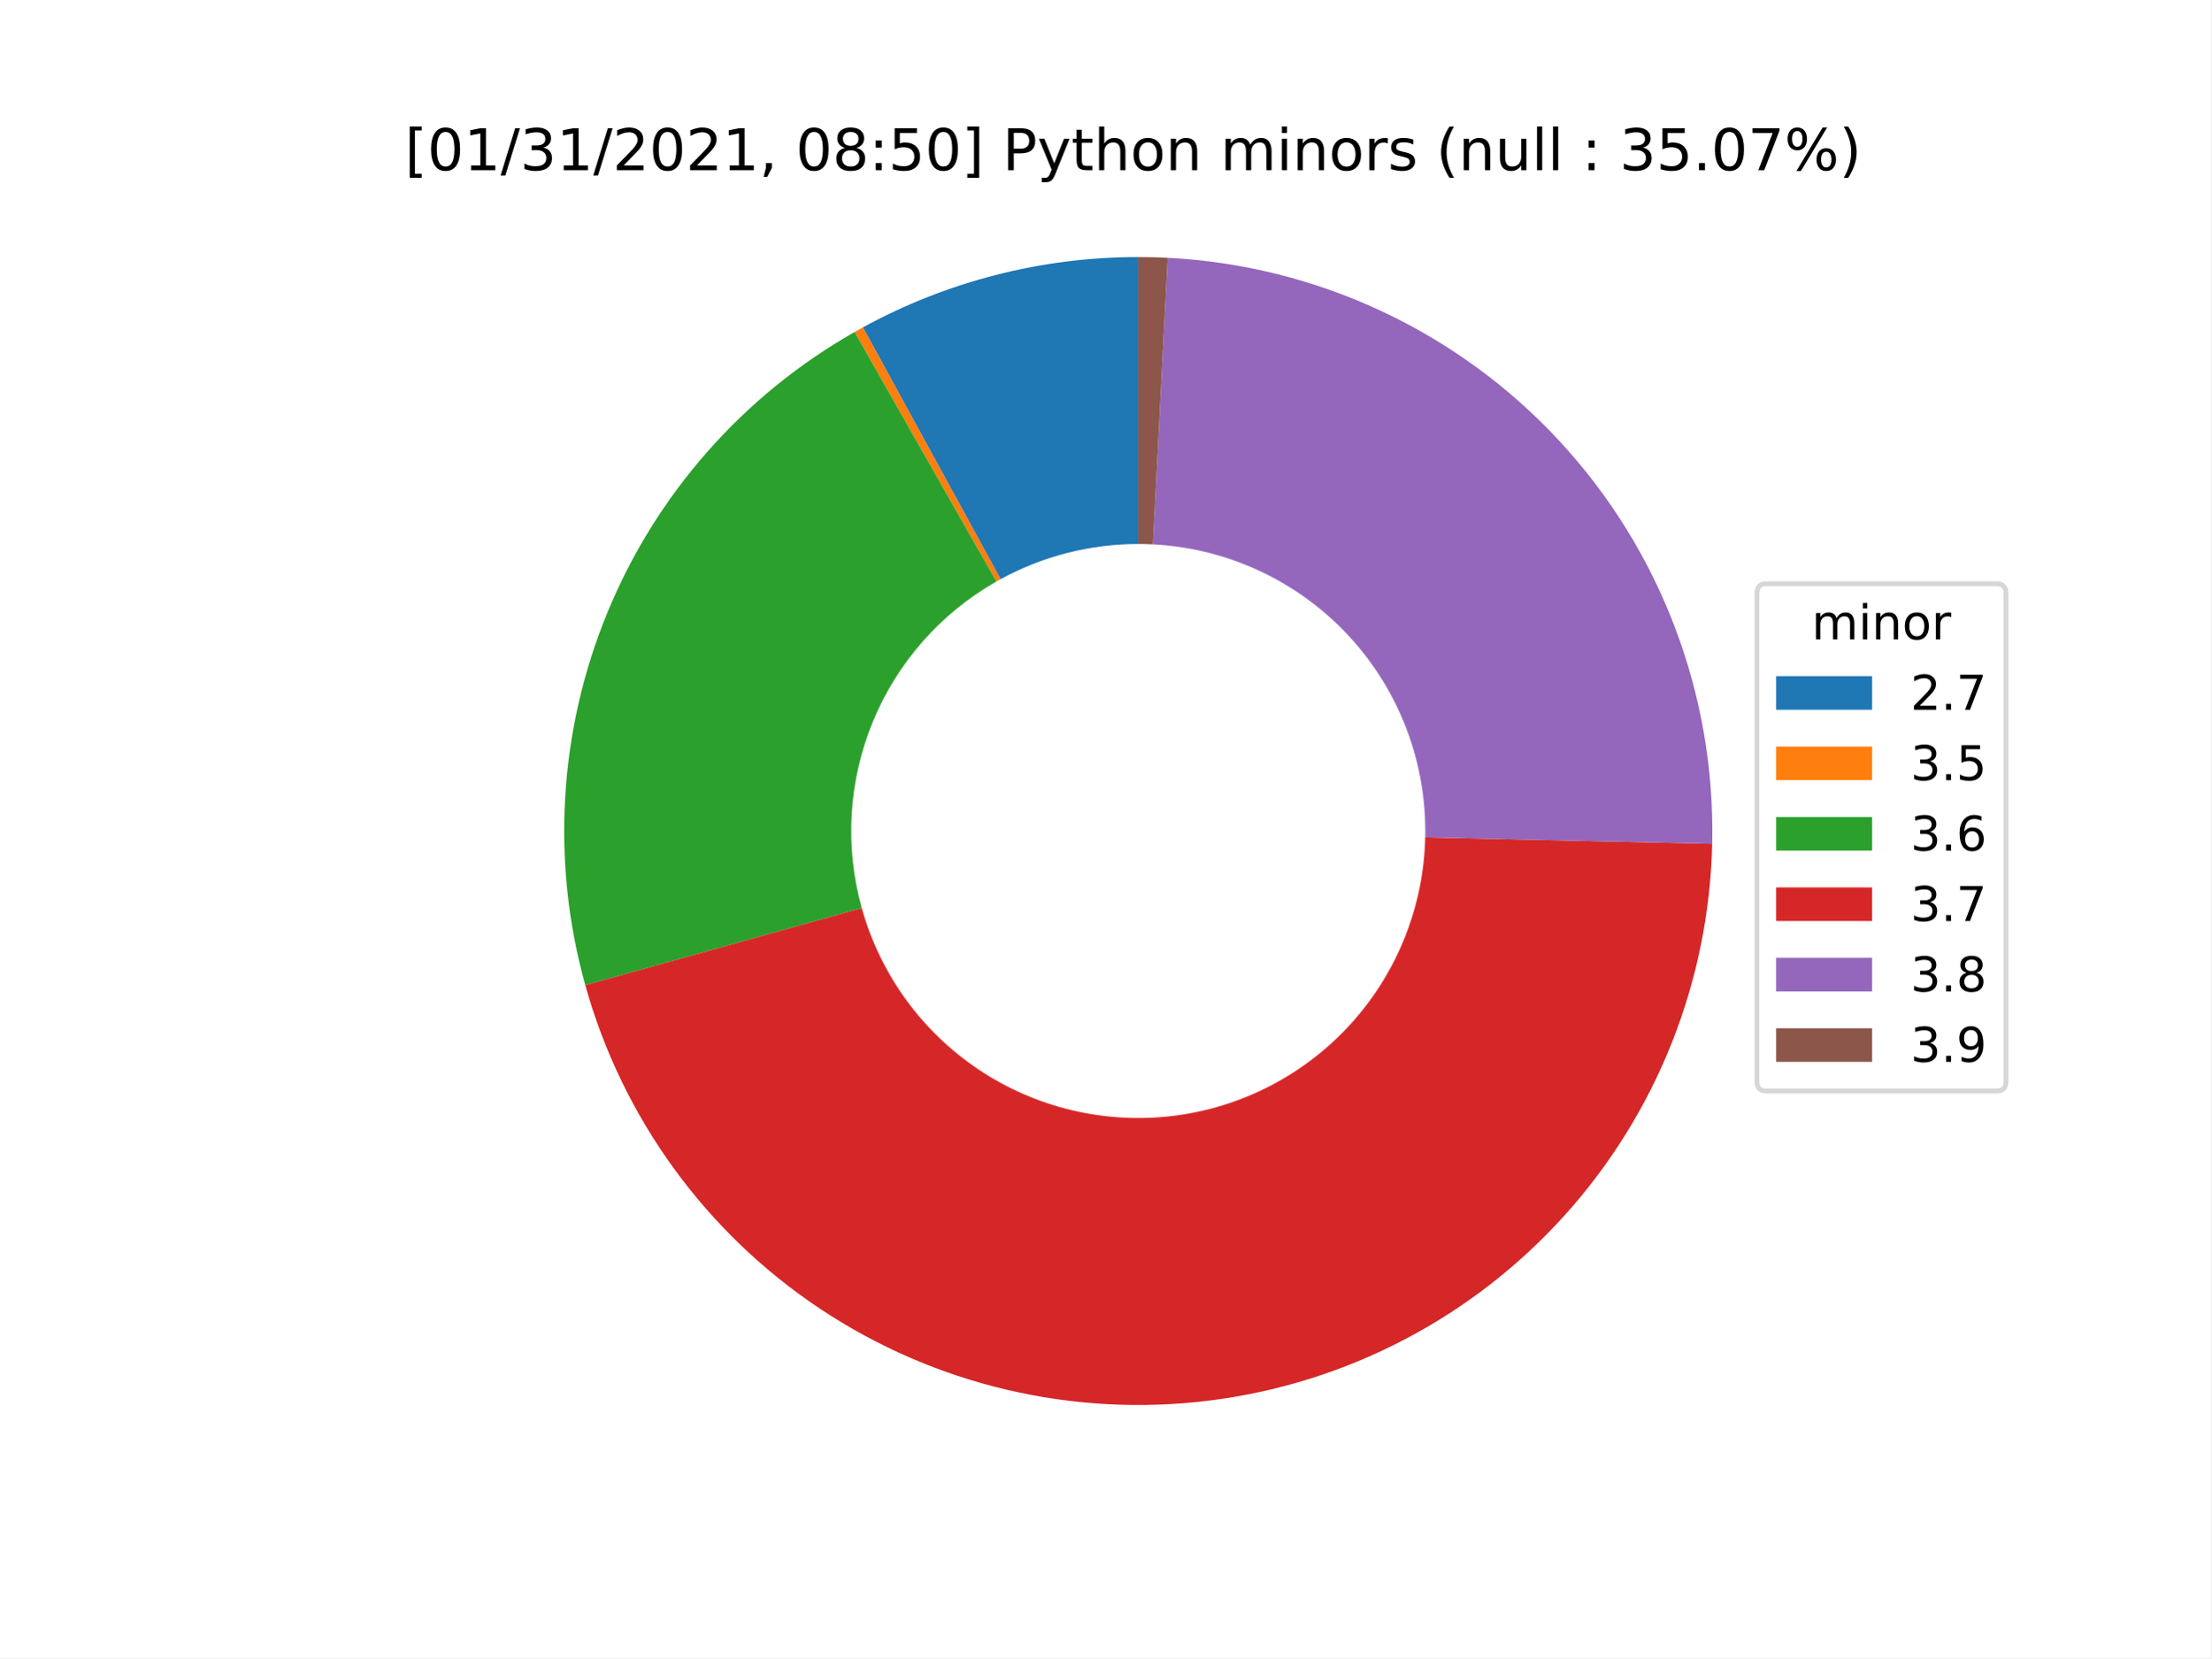
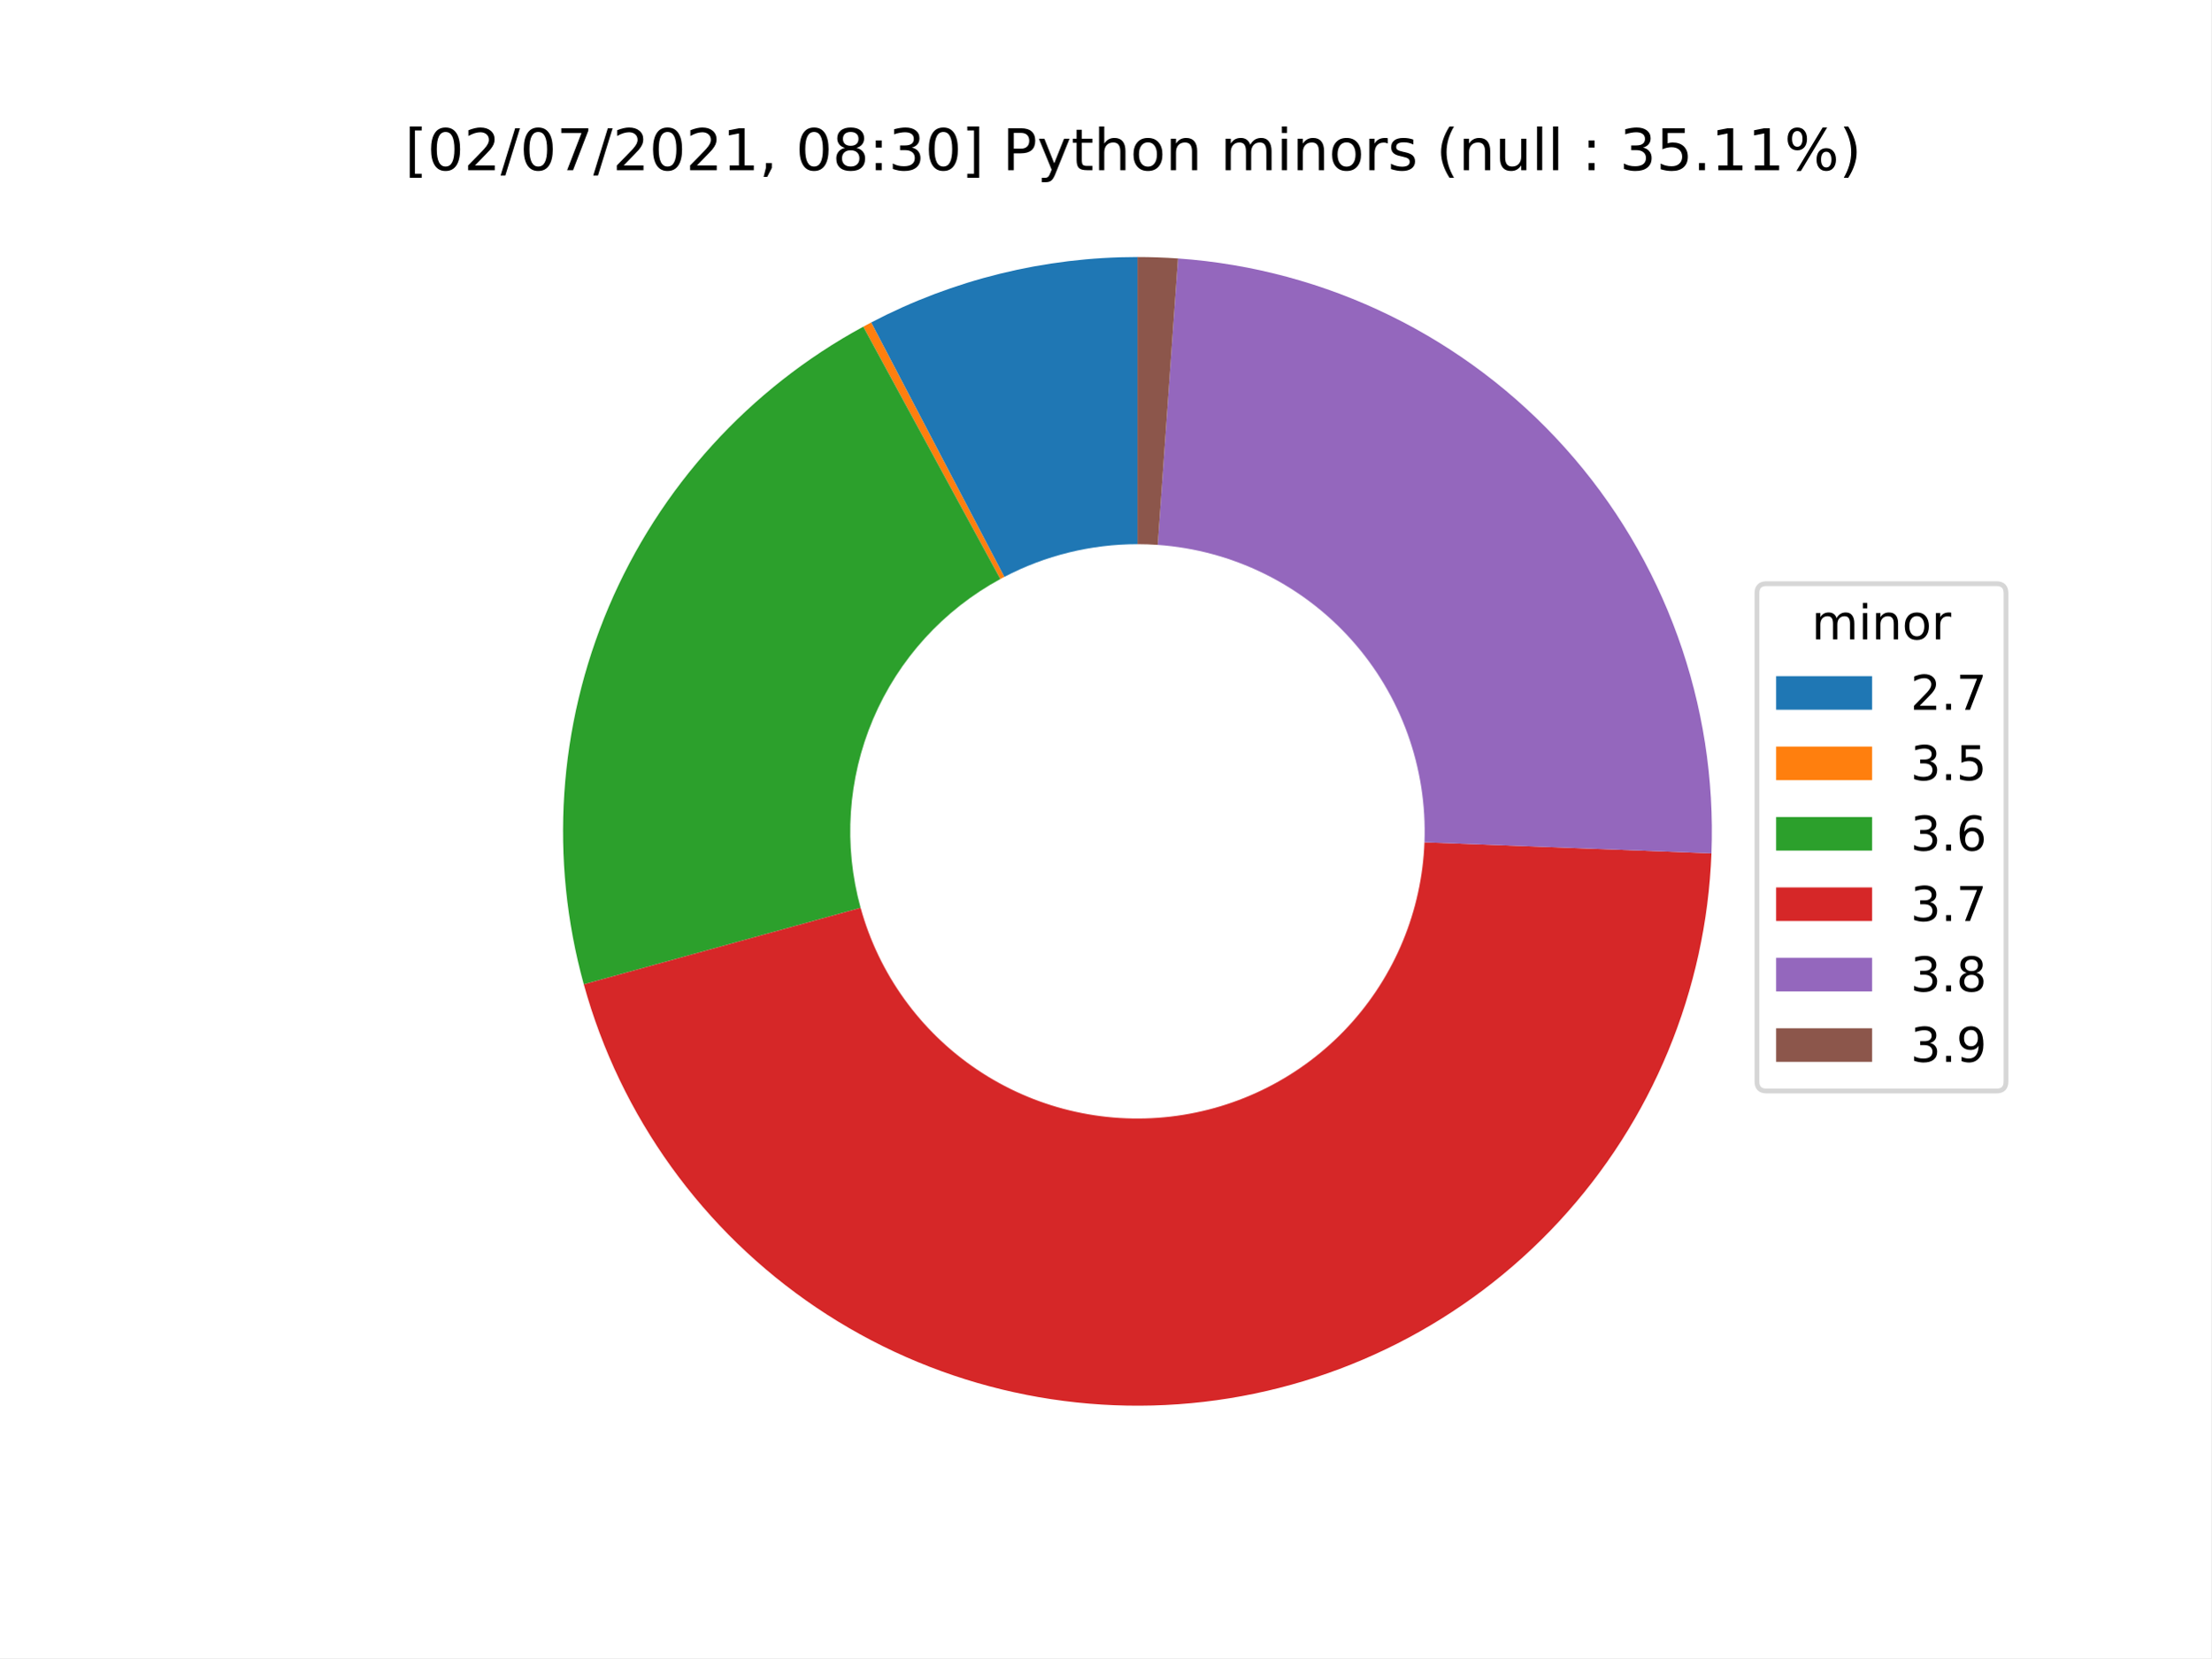
<svg xmlns="http://www.w3.org/2000/svg" xmlns:xlink="http://www.w3.org/1999/xlink" height="345.6pt" version="1.1" viewBox="0 0 460.8 345.6" width="460.8pt">
  <defs>
    <style type="text/css">
*{stroke-linecap:butt;stroke-linejoin:round;}
  </style>
  </defs>
  <g id="figure_1">
    <g id="patch_1">
      <path d="M 0 345.6  L 460.8 345.6  L 460.8 0  L 0 0  z " style="fill:#ffffff;" />
    </g>
    <g id="axes_1">
      <g id="patch_2">
-         <path d="M 237.213 53.568  C 227.223 53.568 217.272 54.819 207.592 57.293  C 197.913 59.766 188.581 63.442 179.816 68.235  L 208.515 120.721  C 212.897 118.325 217.563 116.487 222.403 115.25  C 227.242 114.013 232.218 113.388 237.213 113.388  L 237.213 53.568  z " style="fill:#1f77b4;" />
+         <path d="M 237.049 53.568  C 227.418 53.568 217.822 54.73 208.469 57.03  C 199.117 59.329 190.076 62.748 181.542 67.214  L 209.296 120.247  C 213.562 118.014 218.083 116.304 222.759 115.155  C 227.435 114.005 232.233 113.424 237.049 113.424  L 237.049 53.568  z " style="fill:#1f77b4;" />
      </g>
      <g id="patch_3">
-         <path d="M 179.816 68.235  C 179.528 68.393 179.241 68.551 178.954 68.711  C 178.668 68.871 178.382 69.032 178.097 69.194  L 207.655 121.201  C 207.797 121.12 207.94 121.039 208.084 120.959  C 208.227 120.879 208.371 120.8 208.515 120.721  L 179.816 68.235  z " style="fill:#ff7f0e;" />
+         <path d="M 181.542 67.214  C 181.268 67.357 180.995 67.502 180.722 67.647  C 180.45 67.793 180.178 67.939 179.906 68.087  L 208.477 120.683  C 208.613 120.609 208.749 120.536 208.886 120.463  C 209.022 120.391 209.159 120.318 209.296 120.247  L 181.542 67.214  z " style="fill:#ff7f0e;" />
      </g>
      <g id="patch_4">
-         <path d="M 178.097 69.194  C 154.902 82.376 136.771 102.946 126.603 127.611  C 116.435 152.276 114.804 179.647 121.971 205.345  L 179.592 189.277  C 176.009 176.427 176.824 162.742 181.908 150.409  C 186.992 138.077 196.058 127.792 207.655 121.201  L 178.097 69.194  z " style="fill:#2ca02c;" />
+         <path d="M 179.906 68.087  C 156.145 80.994 137.444 101.579 126.87 126.466  C 116.296 151.353 114.459 179.104 121.662 205.167  L 179.355 189.223  C 175.754 176.192 176.672 162.316 181.959 149.873  C 187.246 137.429 196.597 127.137 208.477 120.683  L 179.906 68.087  z " style="fill:#2ca02c;" />
      </g>
      <g id="patch_5">
-         <path d="M 121.971 205.345  C 129.676 232.976 147.067 256.934 170.95 272.821  C 194.833 288.708 223.65 295.488 252.111 291.916  C 280.573 288.344 306.821 274.653 326.037 253.357  C 345.254 232.061 356.185 204.548 356.823 175.871  L 297.018 174.539  C 296.699 188.878 291.233 202.634 281.625 213.282  C 272.017 223.93 258.893 230.776 244.662 232.562  C 230.432 234.348 216.023 230.958 204.081 223.014  C 192.14 215.071 183.445 203.092 179.592 189.277  L 121.971 205.345  z " style="fill:#d62728;" />
+         <path d="M 121.662 205.167  C 129.27 232.697 146.484 256.615 170.174 272.57  C 193.863 288.525 222.497 295.488 250.868 292.191  C 279.238 288.894 305.513 275.551 324.911 254.588  C 344.31 233.625 355.581 206.397 356.673 177.856  L 296.861 175.568  C 296.315 189.838 290.68 203.452 280.98 213.934  C 271.281 224.415 258.143 231.087 243.958 232.735  C 229.773 234.384 215.456 230.903 203.611 222.925  C 191.767 214.947 183.159 202.988 179.355 189.223  L 121.662 205.167  z " style="fill:#d62728;" />
      </g>
      <g id="patch_6">
-         <path d="M 356.823 175.871  C 357.516 144.76 346.044 114.575 324.865 91.777  C 303.685 68.98 274.424 55.321 243.347 53.725  L 240.28 113.466  C 255.819 114.264 270.449 121.094 281.039 132.493  C 291.629 143.891 297.364 158.984 297.018 174.539  L 356.823 175.871  z " style="fill:#9467bd;" />
+         <path d="M 356.673 177.856  C 357.861 146.813 346.919 116.494 326.18 93.364  C 305.441 70.233 276.491 56.061 245.502 53.867  L 241.275 113.573  C 256.77 114.67 271.245 121.756 281.614 133.322  C 291.984 144.887 297.455 160.046 296.861 175.568  L 356.673 177.856  z " style="fill:#9467bd;" />
      </g>
      <g id="patch_7">
-         <path d="M 243.347 53.725  C 242.326 53.673 241.304 53.634 240.281 53.607  C 239.259 53.581 238.236 53.568 237.213 53.568  L 237.213 113.388  C 237.725 113.388 238.236 113.394 238.747 113.407  C 239.258 113.421 239.769 113.44 240.28 113.466  L 243.347 53.725  z " style="fill:#8c564b;" />
+         <path d="M 245.502 53.867  C 244.096 53.767 242.687 53.693 241.278 53.643  C 239.869 53.593 238.459 53.568 237.049 53.568  L 237.049 113.424  C 237.754 113.424 238.459 113.436 239.163 113.461  C 239.868 113.486 240.572 113.523 241.275 113.573  L 245.502 53.867  z " style="fill:#8c564b;" />
      </g>
      <g id="matplotlib.axis_1" />
      <g id="matplotlib.axis_2" />
      <g id="text_1">
        <defs>
          <path d="M 8.594 75.984  L 29.297 75.984  L 29.297 69  L 17.578 69  L 17.578 -6.203  L 29.297 -6.203  L 29.297 -13.188  L 8.594 -13.188  z " id="DejaVuSans-91" />
          <path d="M 31.781 66.406  Q 24.172 66.406 20.328 58.906  Q 16.5 51.422 16.5 36.375  Q 16.5 21.391 20.328 13.891  Q 24.172 6.391 31.781 6.391  Q 39.453 6.391 43.281 13.891  Q 47.125 21.391 47.125 36.375  Q 47.125 51.422 43.281 58.906  Q 39.453 66.406 31.781 66.406  z M 31.781 74.219  Q 44.047 74.219 50.516 64.516  Q 56.984 54.828 56.984 36.375  Q 56.984 17.969 50.516 8.266  Q 44.047 -1.422 31.781 -1.422  Q 19.531 -1.422 13.062 8.266  Q 6.594 17.969 6.594 36.375  Q 6.594 54.828 13.062 64.516  Q 19.531 74.219 31.781 74.219  z " id="DejaVuSans-48" />
+           <path d="M 19.188 8.297  L 53.609 8.297  L 53.609 0  L 7.328 0  L 7.328 8.297  Q 12.938 14.109 22.625 23.891  Q 32.328 33.688 34.812 36.531  Q 39.547 41.844 41.422 45.531  Q 43.312 49.219 43.312 52.781  Q 43.312 58.594 39.234 62.25  Q 35.156 65.922 28.609 65.922  Q 23.969 65.922 18.812 64.312  Q 13.672 62.703 7.812 59.422  L 7.812 69.391  Q 13.766 71.781 18.938 73  Q 24.125 74.219 28.422 74.219  Q 39.75 74.219 46.484 68.547  Q 53.219 62.891 53.219 53.422  Q 53.219 48.922 51.531 44.891  Q 49.859 40.875 45.406 35.406  Q 44.188 33.984 37.641 27.219  Q 31.109 20.453 19.188 8.297  z " id="DejaVuSans-50" />
+           <path d="M 25.391 72.906  L 33.688 72.906  L 8.297 -9.281  L 0 -9.281  z " id="DejaVuSans-47" />
+           <path d="M 8.203 72.906  L 55.078 72.906  L 55.078 68.703  L 28.609 0  L 18.312 0  L 43.219 64.594  L 8.203 64.594  z " id="DejaVuSans-55" />
          <path d="M 12.406 8.297  L 28.516 8.297  L 28.516 63.922  L 10.984 60.406  L 10.984 69.391  L 28.422 72.906  L 38.281 72.906  L 38.281 8.297  L 54.391 8.297  L 54.391 0  L 12.406 0  z " id="DejaVuSans-49" />
-           <path d="M 25.391 72.906  L 33.688 72.906  L 8.297 -9.281  L 0 -9.281  z " id="DejaVuSans-47" />
-           <path d="M 40.578 39.312  Q 47.656 37.797 51.625 33  Q 55.609 28.219 55.609 21.188  Q 55.609 10.406 48.188 4.484  Q 40.766 -1.422 27.094 -1.422  Q 22.516 -1.422 17.656 -0.516  Q 12.797 0.391 7.625 2.203  L 7.625 11.719  Q 11.719 9.328 16.594 8.109  Q 21.484 6.891 26.812 6.891  Q 36.078 6.891 40.938 10.547  Q 45.797 14.203 45.797 21.188  Q 45.797 27.641 41.281 31.266  Q 36.766 34.906 28.719 34.906  L 20.219 34.906  L 20.219 43.016  L 29.109 43.016  Q 36.375 43.016 40.234 45.922  Q 44.094 48.828 44.094 54.297  Q 44.094 59.906 40.109 62.906  Q 36.141 65.922 28.719 65.922  Q 24.656 65.922 20.016 65.031  Q 15.375 64.156 9.812 62.312  L 9.812 71.094  Q 15.438 72.656 20.344 73.438  Q 25.25 74.219 29.594 74.219  Q 40.828 74.219 47.359 69.109  Q 53.906 64.016 53.906 55.328  Q 53.906 49.266 50.438 45.094  Q 46.969 40.922 40.578 39.312  z " id="DejaVuSans-51" />
-           <path d="M 19.188 8.297  L 53.609 8.297  L 53.609 0  L 7.328 0  L 7.328 8.297  Q 12.938 14.109 22.625 23.891  Q 32.328 33.688 34.812 36.531  Q 39.547 41.844 41.422 45.531  Q 43.312 49.219 43.312 52.781  Q 43.312 58.594 39.234 62.25  Q 35.156 65.922 28.609 65.922  Q 23.969 65.922 18.812 64.312  Q 13.672 62.703 7.812 59.422  L 7.812 69.391  Q 13.766 71.781 18.938 73  Q 24.125 74.219 28.422 74.219  Q 39.75 74.219 46.484 68.547  Q 53.219 62.891 53.219 53.422  Q 53.219 48.922 51.531 44.891  Q 49.859 40.875 45.406 35.406  Q 44.188 33.984 37.641 27.219  Q 31.109 20.453 19.188 8.297  z " id="DejaVuSans-50" />
          <path d="M 11.719 12.406  L 22.016 12.406  L 22.016 4  L 14.016 -11.625  L 7.719 -11.625  L 11.719 4  z " id="DejaVuSans-44" />
          <path id="DejaVuSans-32" />
          <path d="M 31.781 34.625  Q 24.75 34.625 20.719 30.859  Q 16.703 27.094 16.703 20.516  Q 16.703 13.922 20.719 10.156  Q 24.75 6.391 31.781 6.391  Q 38.812 6.391 42.859 10.172  Q 46.922 13.969 46.922 20.516  Q 46.922 27.094 42.891 30.859  Q 38.875 34.625 31.781 34.625  z M 21.922 38.812  Q 15.578 40.375 12.031 44.719  Q 8.5 49.078 8.5 55.328  Q 8.5 64.062 14.719 69.141  Q 20.953 74.219 31.781 74.219  Q 42.672 74.219 48.875 69.141  Q 55.078 64.062 55.078 55.328  Q 55.078 49.078 51.531 44.719  Q 48 40.375 41.703 38.812  Q 48.828 37.156 52.797 32.312  Q 56.781 27.484 56.781 20.516  Q 56.781 9.906 50.312 4.234  Q 43.844 -1.422 31.781 -1.422  Q 19.734 -1.422 13.25 4.234  Q 6.781 9.906 6.781 20.516  Q 6.781 27.484 10.781 32.312  Q 14.797 37.156 21.922 38.812  z M 18.312 54.391  Q 18.312 48.734 21.844 45.562  Q 25.391 42.391 31.781 42.391  Q 38.141 42.391 41.719 45.562  Q 45.312 48.734 45.312 54.391  Q 45.312 60.062 41.719 63.234  Q 38.141 66.406 31.781 66.406  Q 25.391 66.406 21.844 63.234  Q 18.312 60.062 18.312 54.391  z " id="DejaVuSans-56" />
          <path d="M 11.719 12.406  L 22.016 12.406  L 22.016 0  L 11.719 0  z M 11.719 51.703  L 22.016 51.703  L 22.016 39.312  L 11.719 39.312  z " id="DejaVuSans-58" />
-           <path d="M 10.797 72.906  L 49.516 72.906  L 49.516 64.594  L 19.828 64.594  L 19.828 46.734  Q 21.969 47.469 24.109 47.828  Q 26.266 48.188 28.422 48.188  Q 40.625 48.188 47.75 41.5  Q 54.891 34.812 54.891 23.391  Q 54.891 11.625 47.562 5.094  Q 40.234 -1.422 26.906 -1.422  Q 22.312 -1.422 17.547 -0.641  Q 12.797 0.141 7.719 1.703  L 7.719 11.625  Q 12.109 9.234 16.797 8.062  Q 21.484 6.891 26.703 6.891  Q 35.156 6.891 40.078 11.328  Q 45.016 15.766 45.016 23.391  Q 45.016 31 40.078 35.438  Q 35.156 39.891 26.703 39.891  Q 22.75 39.891 18.812 39.016  Q 14.891 38.141 10.797 36.281  z " id="DejaVuSans-53" />
+           <path d="M 40.578 39.312  Q 47.656 37.797 51.625 33  Q 55.609 28.219 55.609 21.188  Q 55.609 10.406 48.188 4.484  Q 40.766 -1.422 27.094 -1.422  Q 22.516 -1.422 17.656 -0.516  Q 12.797 0.391 7.625 2.203  L 7.625 11.719  Q 11.719 9.328 16.594 8.109  Q 21.484 6.891 26.812 6.891  Q 36.078 6.891 40.938 10.547  Q 45.797 14.203 45.797 21.188  Q 45.797 27.641 41.281 31.266  Q 36.766 34.906 28.719 34.906  L 20.219 34.906  L 20.219 43.016  L 29.109 43.016  Q 36.375 43.016 40.234 45.922  Q 44.094 48.828 44.094 54.297  Q 44.094 59.906 40.109 62.906  Q 36.141 65.922 28.719 65.922  Q 24.656 65.922 20.016 65.031  Q 15.375 64.156 9.812 62.312  L 9.812 71.094  Q 15.438 72.656 20.344 73.438  Q 25.25 74.219 29.594 74.219  Q 40.828 74.219 47.359 69.109  Q 53.906 64.016 53.906 55.328  Q 53.906 49.266 50.438 45.094  Q 46.969 40.922 40.578 39.312  z " id="DejaVuSans-51" />
          <path d="M 30.422 75.984  L 30.422 -13.188  L 9.719 -13.188  L 9.719 -6.203  L 21.391 -6.203  L 21.391 69  L 9.719 69  L 9.719 75.984  z " id="DejaVuSans-93" />
          <path d="M 19.672 64.797  L 19.672 37.406  L 32.078 37.406  Q 38.969 37.406 42.719 40.969  Q 46.484 44.531 46.484 51.125  Q 46.484 57.672 42.719 61.234  Q 38.969 64.797 32.078 64.797  z M 9.812 72.906  L 32.078 72.906  Q 44.344 72.906 50.609 67.359  Q 56.891 61.812 56.891 51.125  Q 56.891 40.328 50.609 34.812  Q 44.344 29.297 32.078 29.297  L 19.672 29.297  L 19.672 0  L 9.812 0  z " id="DejaVuSans-80" />
          <path d="M 32.172 -5.078  Q 28.375 -14.844 24.75 -17.812  Q 21.141 -20.797 15.094 -20.797  L 7.906 -20.797  L 7.906 -13.281  L 13.188 -13.281  Q 16.891 -13.281 18.938 -11.516  Q 21 -9.766 23.484 -3.219  L 25.094 0.875  L 2.984 54.688  L 12.5 54.688  L 29.594 11.922  L 46.688 54.688  L 56.203 54.688  z " id="DejaVuSans-121" />
          <path d="M 18.312 70.219  L 18.312 54.688  L 36.812 54.688  L 36.812 47.703  L 18.312 47.703  L 18.312 18.016  Q 18.312 11.328 20.141 9.422  Q 21.969 7.516 27.594 7.516  L 36.812 7.516  L 36.812 0  L 27.594 0  Q 17.188 0 13.234 3.875  Q 9.281 7.766 9.281 18.016  L 9.281 47.703  L 2.688 47.703  L 2.688 54.688  L 9.281 54.688  L 9.281 70.219  z " id="DejaVuSans-116" />
          <path d="M 54.891 33.016  L 54.891 0  L 45.906 0  L 45.906 32.719  Q 45.906 40.484 42.875 44.328  Q 39.844 48.188 33.797 48.188  Q 26.516 48.188 22.312 43.547  Q 18.109 38.922 18.109 30.906  L 18.109 0  L 9.078 0  L 9.078 75.984  L 18.109 75.984  L 18.109 46.188  Q 21.344 51.125 25.703 53.562  Q 30.078 56 35.797 56  Q 45.219 56 50.047 50.172  Q 54.891 44.344 54.891 33.016  z " id="DejaVuSans-104" />
          <path d="M 30.609 48.391  Q 23.391 48.391 19.188 42.75  Q 14.984 37.109 14.984 27.297  Q 14.984 17.484 19.156 11.844  Q 23.344 6.203 30.609 6.203  Q 37.797 6.203 41.984 11.859  Q 46.188 17.531 46.188 27.297  Q 46.188 37.016 41.984 42.703  Q 37.797 48.391 30.609 48.391  z M 30.609 56  Q 42.328 56 49.016 48.375  Q 55.719 40.766 55.719 27.297  Q 55.719 13.875 49.016 6.219  Q 42.328 -1.422 30.609 -1.422  Q 18.844 -1.422 12.172 6.219  Q 5.516 13.875 5.516 27.297  Q 5.516 40.766 12.172 48.375  Q 18.844 56 30.609 56  z " id="DejaVuSans-111" />
          <path d="M 54.891 33.016  L 54.891 0  L 45.906 0  L 45.906 32.719  Q 45.906 40.484 42.875 44.328  Q 39.844 48.188 33.797 48.188  Q 26.516 48.188 22.312 43.547  Q 18.109 38.922 18.109 30.906  L 18.109 0  L 9.078 0  L 9.078 54.688  L 18.109 54.688  L 18.109 46.188  Q 21.344 51.125 25.703 53.562  Q 30.078 56 35.797 56  Q 45.219 56 50.047 50.172  Q 54.891 44.344 54.891 33.016  z " id="DejaVuSans-110" />
          <path d="M 52 44.188  Q 55.375 50.25 60.062 53.125  Q 64.75 56 71.094 56  Q 79.641 56 84.281 50.016  Q 88.922 44.047 88.922 33.016  L 88.922 0  L 79.891 0  L 79.891 32.719  Q 79.891 40.578 77.094 44.375  Q 74.312 48.188 68.609 48.188  Q 61.625 48.188 57.562 43.547  Q 53.516 38.922 53.516 30.906  L 53.516 0  L 44.484 0  L 44.484 32.719  Q 44.484 40.625 41.703 44.406  Q 38.922 48.188 33.109 48.188  Q 26.219 48.188 22.156 43.531  Q 18.109 38.875 18.109 30.906  L 18.109 0  L 9.078 0  L 9.078 54.688  L 18.109 54.688  L 18.109 46.188  Q 21.188 51.219 25.484 53.609  Q 29.781 56 35.688 56  Q 41.656 56 45.828 52.969  Q 50 49.953 52 44.188  z " id="DejaVuSans-109" />
          <path d="M 9.422 54.688  L 18.406 54.688  L 18.406 0  L 9.422 0  z M 9.422 75.984  L 18.406 75.984  L 18.406 64.594  L 9.422 64.594  z " id="DejaVuSans-105" />
          <path d="M 41.109 46.297  Q 39.594 47.172 37.812 47.578  Q 36.031 48 33.891 48  Q 26.266 48 22.188 43.047  Q 18.109 38.094 18.109 28.812  L 18.109 0  L 9.078 0  L 9.078 54.688  L 18.109 54.688  L 18.109 46.188  Q 20.953 51.172 25.484 53.578  Q 30.031 56 36.531 56  Q 37.453 56 38.578 55.875  Q 39.703 55.766 41.062 55.516  z " id="DejaVuSans-114" />
          <path d="M 44.281 53.078  L 44.281 44.578  Q 40.484 46.531 36.375 47.5  Q 32.281 48.484 27.875 48.484  Q 21.188 48.484 17.844 46.438  Q 14.5 44.391 14.5 40.281  Q 14.5 37.156 16.891 35.375  Q 19.281 33.594 26.516 31.984  L 29.594 31.297  Q 39.156 29.25 43.188 25.516  Q 47.219 21.781 47.219 15.094  Q 47.219 7.469 41.188 3.016  Q 35.156 -1.422 24.609 -1.422  Q 20.219 -1.422 15.453 -0.562  Q 10.688 0.297 5.422 2  L 5.422 11.281  Q 10.406 8.688 15.234 7.391  Q 20.062 6.109 24.812 6.109  Q 31.156 6.109 34.562 8.281  Q 37.984 10.453 37.984 14.406  Q 37.984 18.062 35.516 20.016  Q 33.062 21.969 24.703 23.781  L 21.578 24.516  Q 13.234 26.266 9.516 29.906  Q 5.812 33.547 5.812 39.891  Q 5.812 47.609 11.281 51.797  Q 16.75 56 26.812 56  Q 31.781 56 36.172 55.266  Q 40.578 54.547 44.281 53.078  z " id="DejaVuSans-115" />
          <path d="M 31 75.875  Q 24.469 64.656 21.281 53.656  Q 18.109 42.672 18.109 31.391  Q 18.109 20.125 21.312 9.062  Q 24.516 -2 31 -13.188  L 23.188 -13.188  Q 15.875 -1.703 12.234 9.375  Q 8.594 20.453 8.594 31.391  Q 8.594 42.281 12.203 53.312  Q 15.828 64.359 23.188 75.875  z " id="DejaVuSans-40" />
          <path d="M 8.5 21.578  L 8.5 54.688  L 17.484 54.688  L 17.484 21.922  Q 17.484 14.156 20.5 10.266  Q 23.531 6.391 29.594 6.391  Q 36.859 6.391 41.078 11.031  Q 45.312 15.672 45.312 23.688  L 45.312 54.688  L 54.297 54.688  L 54.297 0  L 45.312 0  L 45.312 8.406  Q 42.047 3.422 37.719 1  Q 33.406 -1.422 27.688 -1.422  Q 18.266 -1.422 13.375 4.438  Q 8.5 10.297 8.5 21.578  z M 31.109 56  z " id="DejaVuSans-117" />
          <path d="M 9.422 75.984  L 18.406 75.984  L 18.406 0  L 9.422 0  z " id="DejaVuSans-108" />
+           <path d="M 10.797 72.906  L 49.516 72.906  L 49.516 64.594  L 19.828 64.594  L 19.828 46.734  Q 21.969 47.469 24.109 47.828  Q 26.266 48.188 28.422 48.188  Q 40.625 48.188 47.75 41.5  Q 54.891 34.812 54.891 23.391  Q 54.891 11.625 47.562 5.094  Q 40.234 -1.422 26.906 -1.422  Q 22.312 -1.422 17.547 -0.641  Q 12.797 0.141 7.719 1.703  L 7.719 11.625  Q 12.109 9.234 16.797 8.062  Q 21.484 6.891 26.703 6.891  Q 35.156 6.891 40.078 11.328  Q 45.016 15.766 45.016 23.391  Q 45.016 31 40.078 35.438  Q 35.156 39.891 26.703 39.891  Q 22.75 39.891 18.812 39.016  Q 14.891 38.141 10.797 36.281  z " id="DejaVuSans-53" />
          <path d="M 10.688 12.406  L 21 12.406  L 21 0  L 10.688 0  z " id="DejaVuSans-46" />
-           <path d="M 8.203 72.906  L 55.078 72.906  L 55.078 68.703  L 28.609 0  L 18.312 0  L 43.219 64.594  L 8.203 64.594  z " id="DejaVuSans-55" />
          <path d="M 72.703 32.078  Q 68.453 32.078 66.031 28.469  Q 63.625 24.859 63.625 18.406  Q 63.625 12.062 66.031 8.422  Q 68.453 4.781 72.703 4.781  Q 76.859 4.781 79.266 8.422  Q 81.688 12.062 81.688 18.406  Q 81.688 24.812 79.266 28.438  Q 76.859 32.078 72.703 32.078  z M 72.703 38.281  Q 80.422 38.281 84.953 32.906  Q 89.5 27.547 89.5 18.406  Q 89.5 9.281 84.938 3.922  Q 80.375 -1.422 72.703 -1.422  Q 64.891 -1.422 60.344 3.922  Q 55.812 9.281 55.812 18.406  Q 55.812 27.594 60.375 32.938  Q 64.938 38.281 72.703 38.281  z M 22.312 68.016  Q 18.109 68.016 15.688 64.375  Q 13.281 60.75 13.281 54.391  Q 13.281 47.953 15.672 44.328  Q 18.062 40.719 22.312 40.719  Q 26.562 40.719 28.969 44.328  Q 31.391 47.953 31.391 54.391  Q 31.391 60.688 28.953 64.344  Q 26.516 68.016 22.312 68.016  z M 66.406 74.219  L 74.219 74.219  L 28.609 -1.422  L 20.797 -1.422  z M 22.312 74.219  Q 30.031 74.219 34.609 68.875  Q 39.203 63.531 39.203 54.391  Q 39.203 45.172 34.641 39.844  Q 30.078 34.516 22.312 34.516  Q 14.547 34.516 10.031 39.859  Q 5.516 45.219 5.516 54.391  Q 5.516 63.484 10.047 68.844  Q 14.594 74.219 22.312 74.219  z " id="DejaVuSans-37" />
          <path d="M 8.016 75.875  L 15.828 75.875  Q 23.141 64.359 26.781 53.312  Q 30.422 42.281 30.422 31.391  Q 30.422 20.453 26.781 9.375  Q 23.141 -1.703 15.828 -13.188  L 8.016 -13.188  Q 14.5 -2 17.703 9.062  Q 20.906 20.125 20.906 31.391  Q 20.906 42.672 17.703 53.656  Q 14.5 64.656 8.016 75.875  z " id="DejaVuSans-41" />
        </defs>
        <g transform="translate(84.36187 35.472)scale(0.12 -0.12)">
          <use xlink:href="#DejaVuSans-91" />
          <use x="39.014" xlink:href="#DejaVuSans-48" />
-           <use x="102.637" xlink:href="#DejaVuSans-49" />
+           <use x="102.637" xlink:href="#DejaVuSans-50" />
          <use x="166.26" xlink:href="#DejaVuSans-47" />
-           <use x="199.951" xlink:href="#DejaVuSans-51" />
-           <use x="263.574" xlink:href="#DejaVuSans-49" />
+           <use x="199.951" xlink:href="#DejaVuSans-48" />
+           <use x="263.574" xlink:href="#DejaVuSans-55" />
          <use x="327.197" xlink:href="#DejaVuSans-47" />
          <use x="360.889" xlink:href="#DejaVuSans-50" />
          <use x="424.512" xlink:href="#DejaVuSans-48" />
          <use x="488.135" xlink:href="#DejaVuSans-50" />
          <use x="551.758" xlink:href="#DejaVuSans-49" />
          <use x="615.381" xlink:href="#DejaVuSans-44" />
          <use x="647.168" xlink:href="#DejaVuSans-32" />
          <use x="678.955" xlink:href="#DejaVuSans-48" />
          <use x="742.578" xlink:href="#DejaVuSans-56" />
          <use x="806.201" xlink:href="#DejaVuSans-58" />
-           <use x="839.893" xlink:href="#DejaVuSans-53" />
+           <use x="839.893" xlink:href="#DejaVuSans-51" />
          <use x="903.516" xlink:href="#DejaVuSans-48" />
          <use x="967.139" xlink:href="#DejaVuSans-93" />
          <use x="1006.152" xlink:href="#DejaVuSans-32" />
          <use x="1037.939" xlink:href="#DejaVuSans-80" />
          <use x="1098.242" xlink:href="#DejaVuSans-121" />
          <use x="1157.422" xlink:href="#DejaVuSans-116" />
          <use x="1196.631" xlink:href="#DejaVuSans-104" />
          <use x="1260.01" xlink:href="#DejaVuSans-111" />
          <use x="1321.191" xlink:href="#DejaVuSans-110" />
          <use x="1384.57" xlink:href="#DejaVuSans-32" />
          <use x="1416.357" xlink:href="#DejaVuSans-109" />
          <use x="1513.77" xlink:href="#DejaVuSans-105" />
          <use x="1541.553" xlink:href="#DejaVuSans-110" />
          <use x="1604.932" xlink:href="#DejaVuSans-111" />
          <use x="1666.113" xlink:href="#DejaVuSans-114" />
          <use x="1707.227" xlink:href="#DejaVuSans-115" />
          <use x="1759.326" xlink:href="#DejaVuSans-32" />
          <use x="1791.113" xlink:href="#DejaVuSans-40" />
          <use x="1830.127" xlink:href="#DejaVuSans-110" />
          <use x="1893.506" xlink:href="#DejaVuSans-117" />
          <use x="1956.885" xlink:href="#DejaVuSans-108" />
          <use x="1984.668" xlink:href="#DejaVuSans-108" />
          <use x="2012.451" xlink:href="#DejaVuSans-32" />
          <use x="2044.238" xlink:href="#DejaVuSans-58" />
          <use x="2077.93" xlink:href="#DejaVuSans-32" />
          <use x="2109.717" xlink:href="#DejaVuSans-51" />
          <use x="2173.34" xlink:href="#DejaVuSans-53" />
          <use x="2236.963" xlink:href="#DejaVuSans-46" />
-           <use x="2268.75" xlink:href="#DejaVuSans-48" />
-           <use x="2332.373" xlink:href="#DejaVuSans-55" />
+           <use x="2268.75" xlink:href="#DejaVuSans-49" />
+           <use x="2332.373" xlink:href="#DejaVuSans-49" />
          <use x="2395.996" xlink:href="#DejaVuSans-37" />
          <use x="2491.016" xlink:href="#DejaVuSans-41" />
        </g>
      </g>
      <g id="legend_1">
        <g id="patch_8">
          <path d="M 368.152 227.401  L 416.055 227.401  Q 418.055 227.401 418.055 225.401  L 418.055 123.655  Q 418.055 121.655 416.055 121.655  L 368.152 121.655  Q 366.152 121.655 366.152 123.655  L 366.152 225.401  Q 366.152 227.401 368.152 227.401  z " style="fill:#ffffff;opacity:0.8;stroke:#cccccc;stroke-linejoin:miter;" />
        </g>
        <g id="text_2">
          <g transform="translate(377.5606 133.253)scale(0.1 -0.1)">
            <use xlink:href="#DejaVuSans-109" />
            <use x="97.412" xlink:href="#DejaVuSans-105" />
            <use x="125.195" xlink:href="#DejaVuSans-110" />
            <use x="188.574" xlink:href="#DejaVuSans-111" />
            <use x="249.756" xlink:href="#DejaVuSans-114" />
          </g>
        </g>
        <g id="patch_9">
          <path d="M 370.152 147.931  L 390.152 147.931  L 390.152 140.931  L 370.152 140.931  z " style="fill:#1f77b4;" />
        </g>
        <g id="text_3">
          <g transform="translate(398.152 147.9311)scale(0.1 -0.1)">
            <use xlink:href="#DejaVuSans-50" />
            <use x="63.623" xlink:href="#DejaVuSans-46" />
            <use x="95.41" xlink:href="#DejaVuSans-55" />
          </g>
        </g>
        <g id="patch_10">
          <path d="M 370.152 162.609  L 390.152 162.609  L 390.152 155.609  L 370.152 155.609  z " style="fill:#ff7f0e;" />
        </g>
        <g id="text_4">
          <g transform="translate(398.152 162.6093)scale(0.1 -0.1)">
            <use xlink:href="#DejaVuSans-51" />
            <use x="63.623" xlink:href="#DejaVuSans-46" />
            <use x="95.41" xlink:href="#DejaVuSans-53" />
          </g>
        </g>
        <g id="patch_11">
          <path d="M 370.152 177.287  L 390.152 177.287  L 390.152 170.287  L 370.152 170.287  z " style="fill:#2ca02c;" />
        </g>
        <g id="text_5">
          <defs>
            <path d="M 33.016 40.375  Q 26.375 40.375 22.484 35.828  Q 18.609 31.297 18.609 23.391  Q 18.609 15.531 22.484 10.953  Q 26.375 6.391 33.016 6.391  Q 39.656 6.391 43.531 10.953  Q 47.406 15.531 47.406 23.391  Q 47.406 31.297 43.531 35.828  Q 39.656 40.375 33.016 40.375  z M 52.594 71.297  L 52.594 62.312  Q 48.875 64.062 45.094 64.984  Q 41.312 65.922 37.594 65.922  Q 27.828 65.922 22.672 59.328  Q 17.531 52.734 16.797 39.406  Q 19.672 43.656 24.016 45.922  Q 28.375 48.188 33.594 48.188  Q 44.578 48.188 50.953 41.516  Q 57.328 34.859 57.328 23.391  Q 57.328 12.156 50.688 5.359  Q 44.047 -1.422 33.016 -1.422  Q 20.359 -1.422 13.672 8.266  Q 6.984 17.969 6.984 36.375  Q 6.984 53.656 15.188 63.938  Q 23.391 74.219 37.203 74.219  Q 40.922 74.219 44.703 73.484  Q 48.484 72.75 52.594 71.297  z " id="DejaVuSans-54" />
          </defs>
          <g transform="translate(398.152 177.2874)scale(0.1 -0.1)">
            <use xlink:href="#DejaVuSans-51" />
            <use x="63.623" xlink:href="#DejaVuSans-46" />
            <use x="95.41" xlink:href="#DejaVuSans-54" />
          </g>
        </g>
        <g id="patch_12">
          <path d="M 370.152 191.965  L 390.152 191.965  L 390.152 184.965  L 370.152 184.965  z " style="fill:#d62728;" />
        </g>
        <g id="text_6">
          <g transform="translate(398.152 191.9655)scale(0.1 -0.1)">
            <use xlink:href="#DejaVuSans-51" />
            <use x="63.623" xlink:href="#DejaVuSans-46" />
            <use x="95.41" xlink:href="#DejaVuSans-55" />
          </g>
        </g>
        <g id="patch_13">
          <path d="M 370.152 206.644  L 390.152 206.644  L 390.152 199.644  L 370.152 199.644  z " style="fill:#9467bd;" />
        </g>
        <g id="text_7">
          <g transform="translate(398.152 206.6436)scale(0.1 -0.1)">
            <use xlink:href="#DejaVuSans-51" />
            <use x="63.623" xlink:href="#DejaVuSans-46" />
            <use x="95.41" xlink:href="#DejaVuSans-56" />
          </g>
        </g>
        <g id="patch_14">
          <path d="M 370.152 221.322  L 390.152 221.322  L 390.152 214.322  L 370.152 214.322  z " style="fill:#8c564b;" />
        </g>
        <g id="text_8">
          <defs>
            <path d="M 10.984 1.516  L 10.984 10.5  Q 14.703 8.734 18.5 7.812  Q 22.312 6.891 25.984 6.891  Q 35.75 6.891 40.891 13.453  Q 46.047 20.016 46.781 33.406  Q 43.953 29.203 39.594 26.953  Q 35.25 24.703 29.984 24.703  Q 19.047 24.703 12.672 31.312  Q 6.297 37.938 6.297 49.422  Q 6.297 60.641 12.938 67.422  Q 19.578 74.219 30.609 74.219  Q 43.266 74.219 49.922 64.516  Q 56.594 54.828 56.594 36.375  Q 56.594 19.141 48.406 8.859  Q 40.234 -1.422 26.422 -1.422  Q 22.703 -1.422 18.891 -0.688  Q 15.094 0.047 10.984 1.516  z M 30.609 32.422  Q 37.25 32.422 41.125 36.953  Q 45.016 41.5 45.016 49.422  Q 45.016 57.281 41.125 61.844  Q 37.25 66.406 30.609 66.406  Q 23.969 66.406 20.094 61.844  Q 16.219 57.281 16.219 49.422  Q 16.219 41.5 20.094 36.953  Q 23.969 32.422 30.609 32.422  z " id="DejaVuSans-57" />
          </defs>
          <g transform="translate(398.152 221.3218)scale(0.1 -0.1)">
            <use xlink:href="#DejaVuSans-51" />
            <use x="63.623" xlink:href="#DejaVuSans-46" />
            <use x="95.41" xlink:href="#DejaVuSans-57" />
          </g>
        </g>
      </g>
    </g>
  </g>
</svg>
